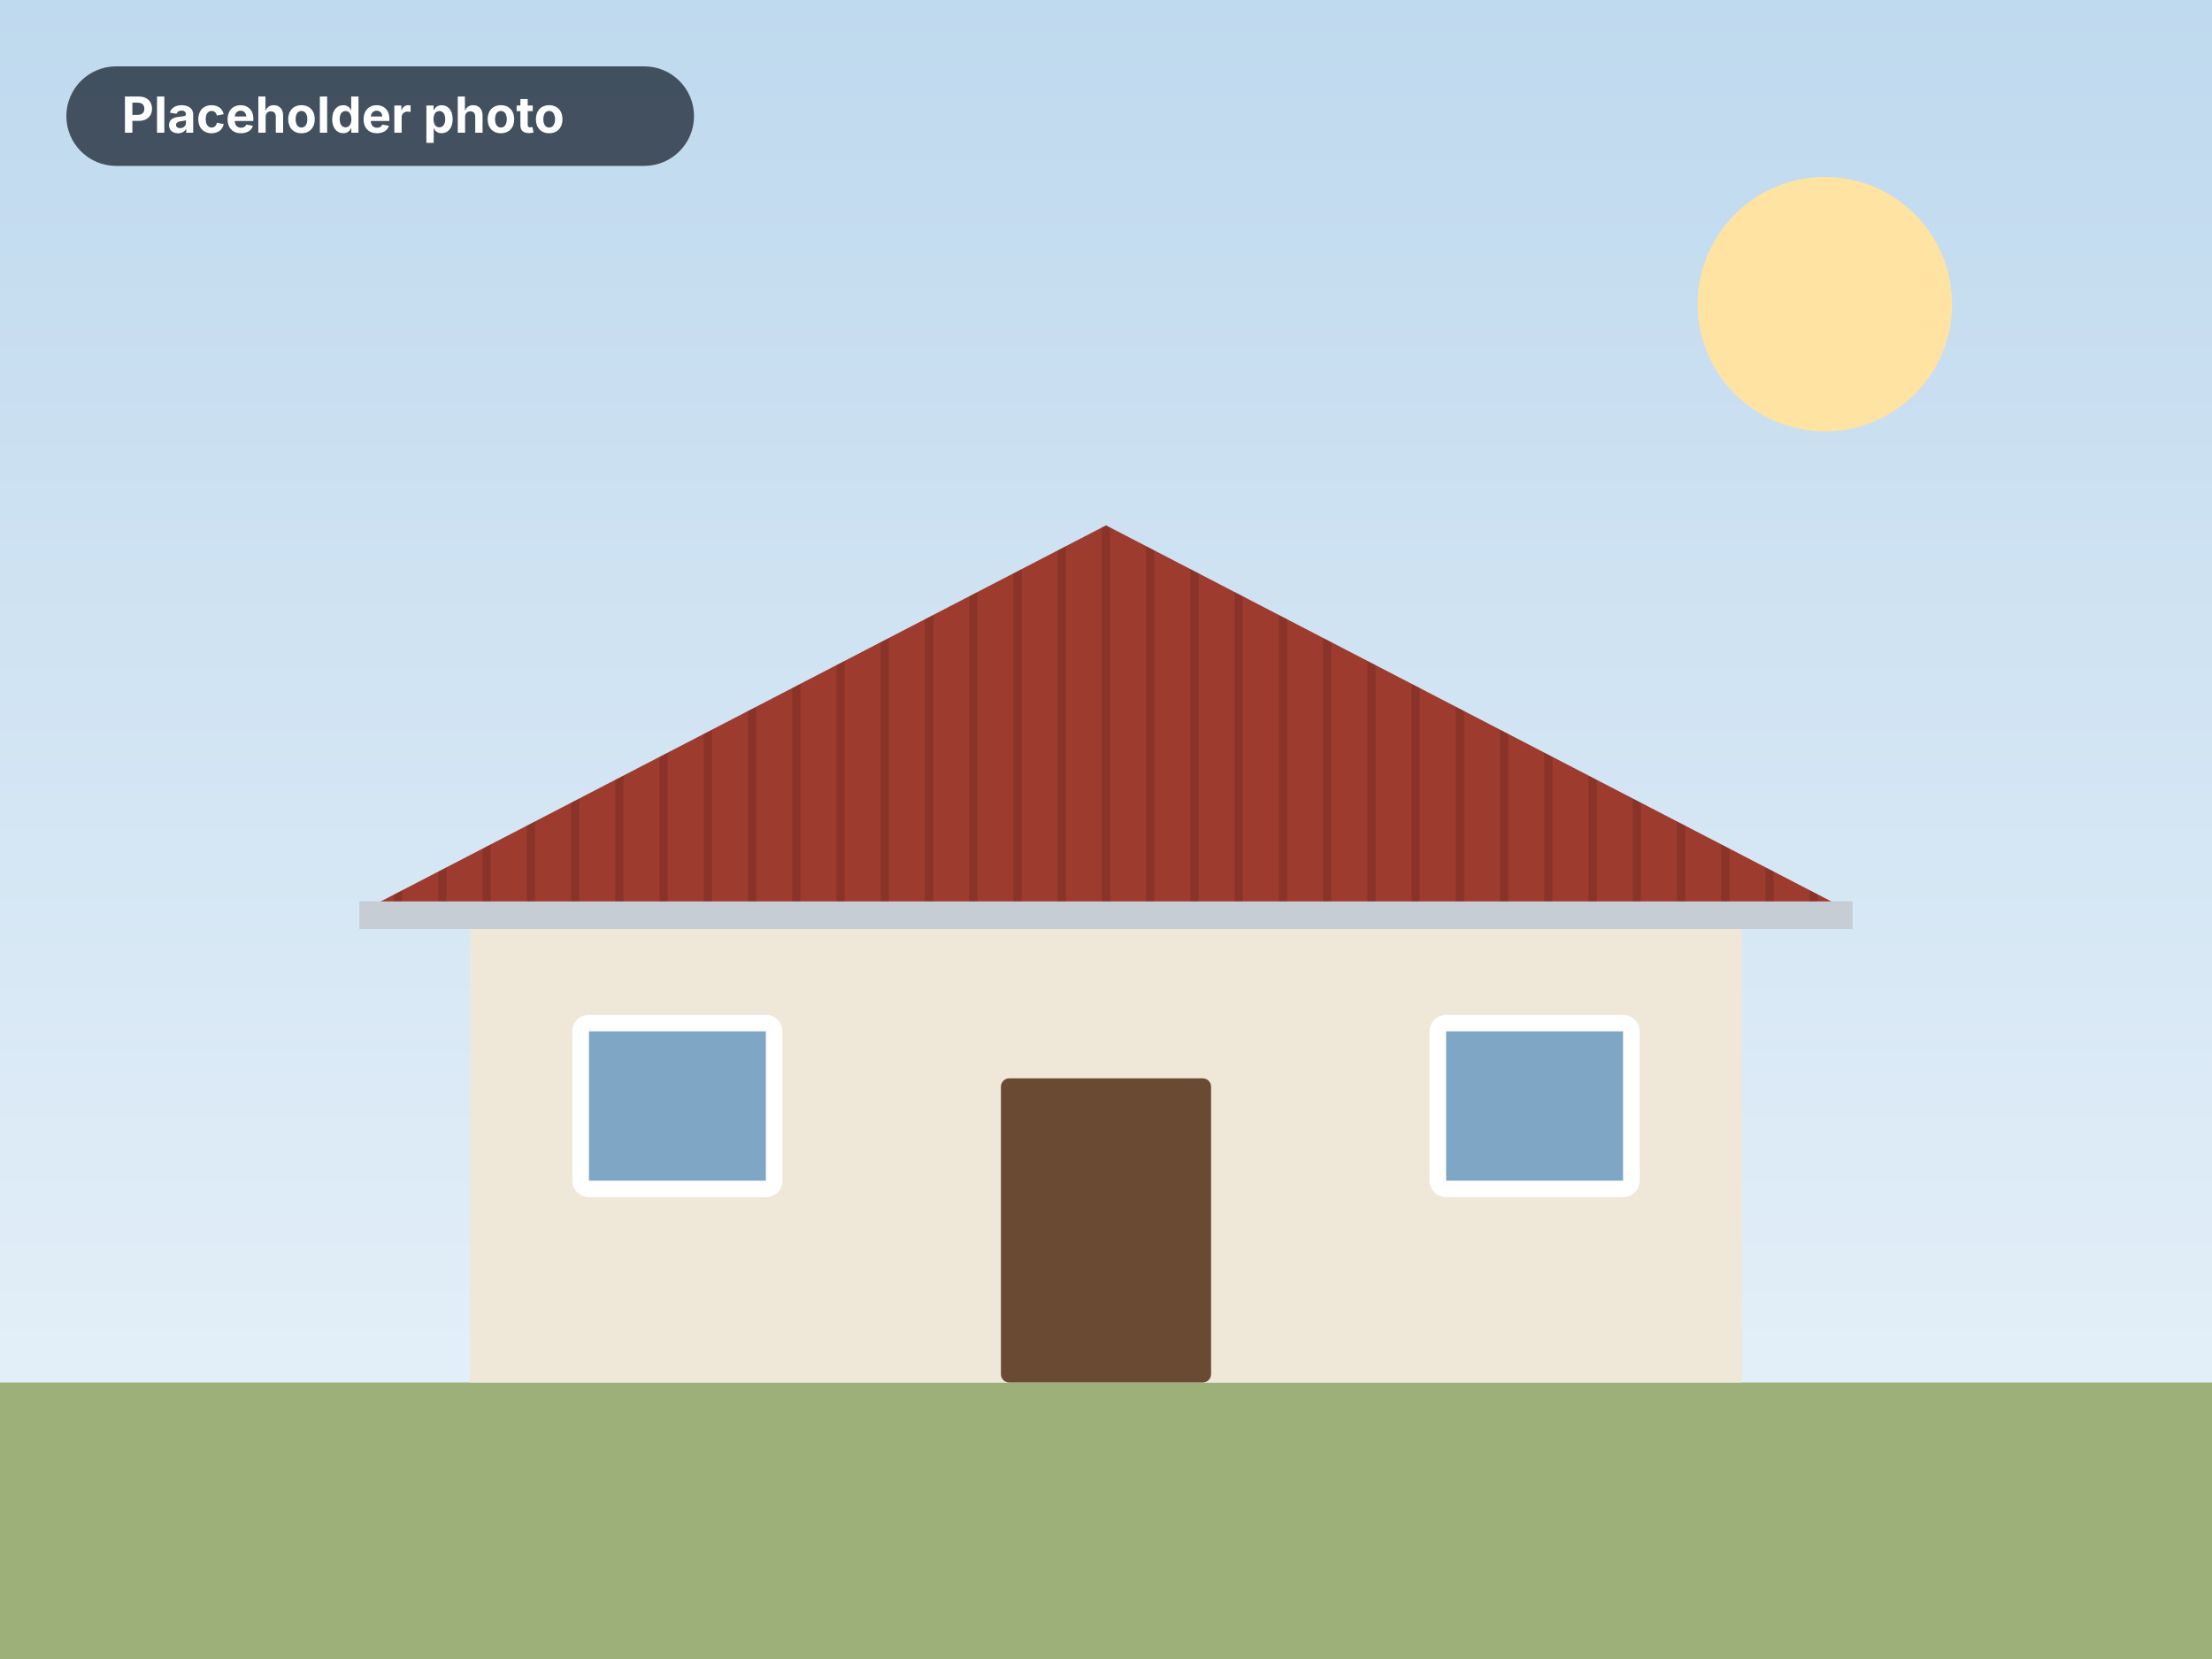
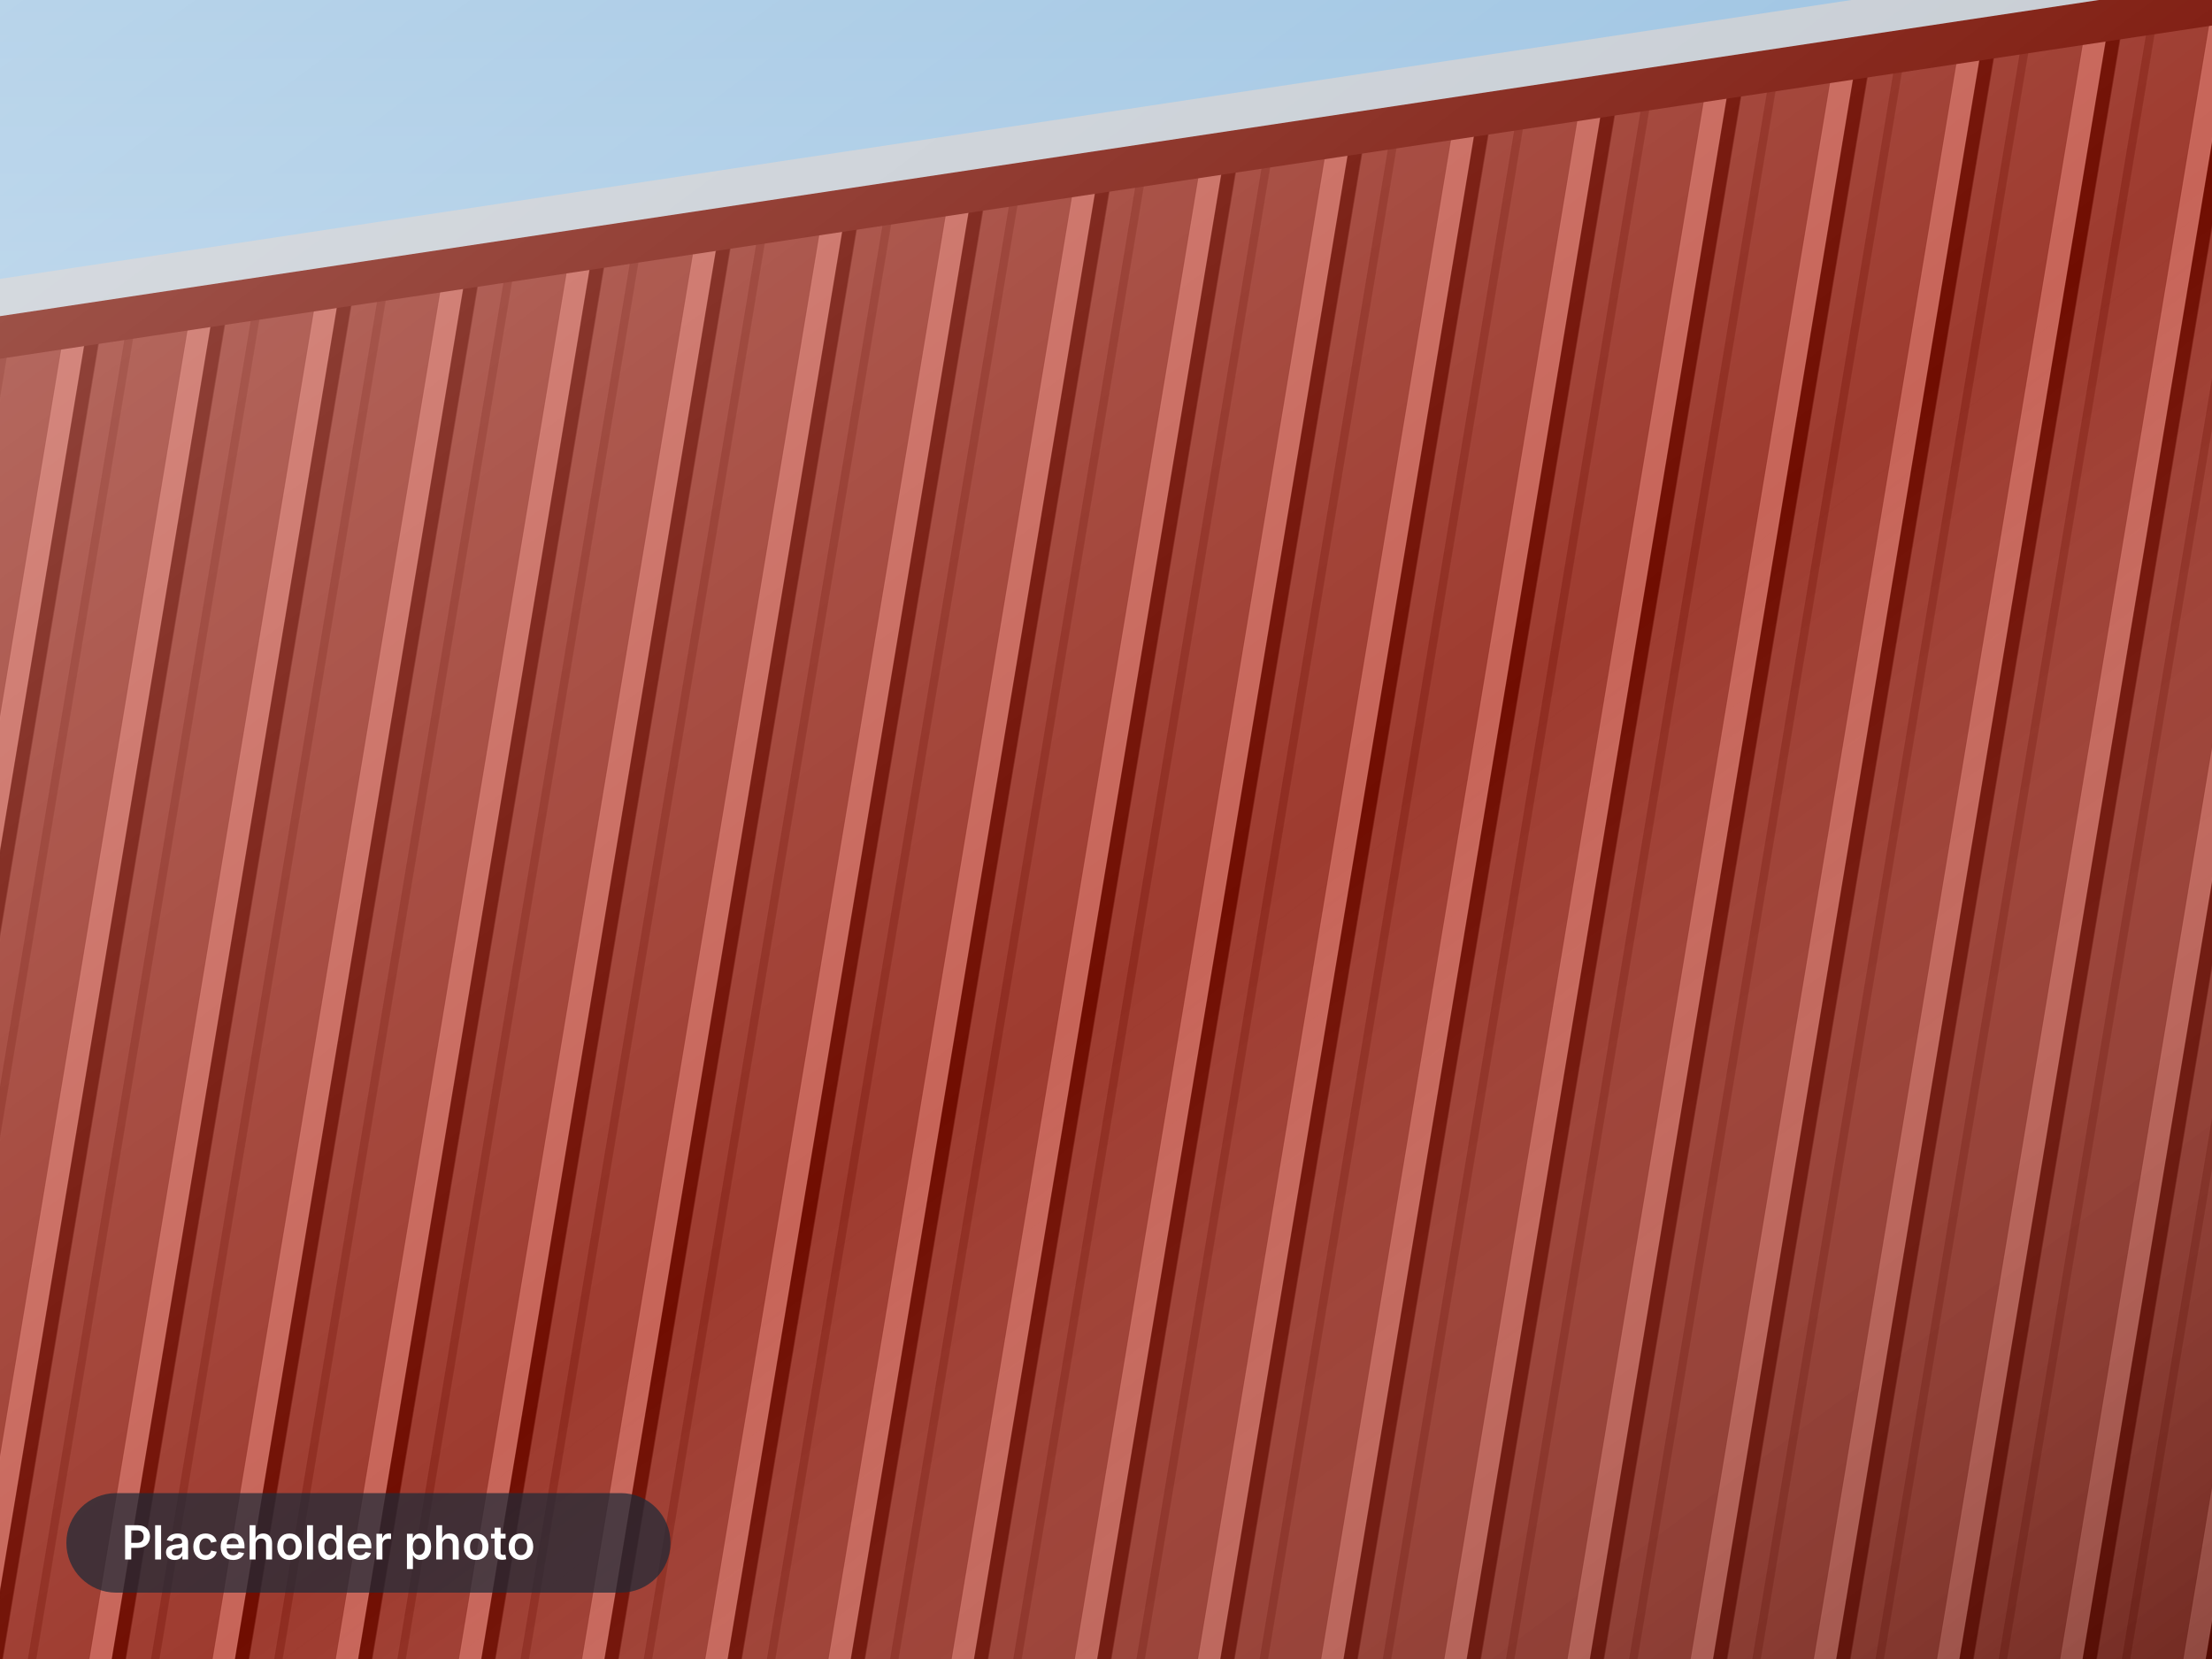
<svg xmlns="http://www.w3.org/2000/svg" viewBox="0 0 800 600" role="img" aria-label="Placeholder photo">
  <defs>
-     <linearGradient id="s" x1="0" y1="0" x2="0" y2="1">
-       <stop offset="0" stop-color="#BFD9EE" />
-       <stop offset="1" stop-color="#EAF3FA" />
+     <pattern id="p0t" width="44" height="200" patternUnits="userSpaceOnUse">
+       <rect width="44" height="200" fill="#9E3B2F" />
+       <rect x="0" width="8" height="200" fill="#c76458" />
+       <rect x="8" width="5" height="200" fill="#700d01" />
+       <rect x="22" width="3" height="200" fill="#8f2c20" />
+     </pattern>
+     <linearGradient id="p0sky" x1="0" y1="0" x2="0" y2="1">
+       <stop offset="0" stop-color="#9CC3E2" />
+       <stop offset="1" stop-color="#E4EEF6" />
    </linearGradient>
-     <clipPath id="r">
-       <polygon points="130,330 400,190 670,330" />
-     </clipPath>
+     <linearGradient id="p0light" x1="0" y1="0" x2="1" y2="1">
+       <stop offset="0" stop-color="#fff" stop-opacity=".28" />
+       <stop offset=".55" stop-color="#fff" stop-opacity="0" />
+       <stop offset="1" stop-color="#000" stop-opacity=".28" />
+     </linearGradient>
+     <filter id="p0n">
+       <feTurbulence type="fractalNoise" baseFrequency="1.6" numOctaves="2" seed="4" />
+       <feColorMatrix values="0 0 0 0 0  0 0 0 0 0  0 0 0 0 0  0 0 0 .18 0" />
+       <feComposite in2="SourceGraphic" operator="in" />
+     </filter>
  </defs>
-   <rect width="800" height="600" fill="url(#s)" />
-   <circle cx="660" cy="110" r="46" fill="#FFE3A3" />
-   <rect y="500" width="800" height="100" fill="#9DB07A" />
-   <rect x="170" y="330" width="460" height="170" fill="#EFE7D8" />
-   <rect x="210" y="370" width="70" height="60" rx="3" fill="#7FA6C4" stroke="#fff" stroke-width="6" />
-   <rect x="520" y="370" width="70" height="60" rx="3" fill="#7FA6C4" stroke="#fff" stroke-width="6" />
-   <rect x="362" y="390" width="76" height="110" rx="3" fill="#6B4A33" />
-   <polygon points="130,330 400,190 670,330" fill="#9E3B2F" />
-   <g clip-path="url(#r)">
-     <line x1="144" y1="330" x2="144" y2="190" stroke="rgba(0,0,0,.13)" stroke-width="3" />
-     <line x1="160" y1="330" x2="160" y2="190" stroke="rgba(0,0,0,.13)" stroke-width="3" />
-     <line x1="176" y1="330" x2="176" y2="190" stroke="rgba(0,0,0,.13)" stroke-width="3" />
-     <line x1="192" y1="330" x2="192" y2="190" stroke="rgba(0,0,0,.13)" stroke-width="3" />
-     <line x1="208" y1="330" x2="208" y2="190" stroke="rgba(0,0,0,.13)" stroke-width="3" />
-     <line x1="224" y1="330" x2="224" y2="190" stroke="rgba(0,0,0,.13)" stroke-width="3" />
-     <line x1="240" y1="330" x2="240" y2="190" stroke="rgba(0,0,0,.13)" stroke-width="3" />
-     <line x1="256" y1="330" x2="256" y2="190" stroke="rgba(0,0,0,.13)" stroke-width="3" />
-     <line x1="272" y1="330" x2="272" y2="190" stroke="rgba(0,0,0,.13)" stroke-width="3" />
-     <line x1="288" y1="330" x2="288" y2="190" stroke="rgba(0,0,0,.13)" stroke-width="3" />
-     <line x1="304" y1="330" x2="304" y2="190" stroke="rgba(0,0,0,.13)" stroke-width="3" />
-     <line x1="320" y1="330" x2="320" y2="190" stroke="rgba(0,0,0,.13)" stroke-width="3" />
-     <line x1="336" y1="330" x2="336" y2="190" stroke="rgba(0,0,0,.13)" stroke-width="3" />
-     <line x1="352" y1="330" x2="352" y2="190" stroke="rgba(0,0,0,.13)" stroke-width="3" />
-     <line x1="368" y1="330" x2="368" y2="190" stroke="rgba(0,0,0,.13)" stroke-width="3" />
-     <line x1="384" y1="330" x2="384" y2="190" stroke="rgba(0,0,0,.13)" stroke-width="3" />
-     <line x1="400" y1="330" x2="400" y2="190" stroke="rgba(0,0,0,.13)" stroke-width="3" />
-     <line x1="416" y1="330" x2="416" y2="190" stroke="rgba(0,0,0,.13)" stroke-width="3" />
-     <line x1="432" y1="330" x2="432" y2="190" stroke="rgba(0,0,0,.13)" stroke-width="3" />
-     <line x1="448" y1="330" x2="448" y2="190" stroke="rgba(0,0,0,.13)" stroke-width="3" />
-     <line x1="464" y1="330" x2="464" y2="190" stroke="rgba(0,0,0,.13)" stroke-width="3" />
-     <line x1="480" y1="330" x2="480" y2="190" stroke="rgba(0,0,0,.13)" stroke-width="3" />
-     <line x1="496" y1="330" x2="496" y2="190" stroke="rgba(0,0,0,.13)" stroke-width="3" />
-     <line x1="512" y1="330" x2="512" y2="190" stroke="rgba(0,0,0,.13)" stroke-width="3" />
-     <line x1="528" y1="330" x2="528" y2="190" stroke="rgba(0,0,0,.13)" stroke-width="3" />
-     <line x1="544" y1="330" x2="544" y2="190" stroke="rgba(0,0,0,.13)" stroke-width="3" />
-     <line x1="560" y1="330" x2="560" y2="190" stroke="rgba(0,0,0,.13)" stroke-width="3" />
-     <line x1="576" y1="330" x2="576" y2="190" stroke="rgba(0,0,0,.13)" stroke-width="3" />
-     <line x1="592" y1="330" x2="592" y2="190" stroke="rgba(0,0,0,.13)" stroke-width="3" />
-     <line x1="608" y1="330" x2="608" y2="190" stroke="rgba(0,0,0,.13)" stroke-width="3" />
-     <line x1="624" y1="330" x2="624" y2="190" stroke="rgba(0,0,0,.13)" stroke-width="3" />
-     <line x1="640" y1="330" x2="640" y2="190" stroke="rgba(0,0,0,.13)" stroke-width="3" />
-     <line x1="656" y1="330" x2="656" y2="190" stroke="rgba(0,0,0,.13)" stroke-width="3" />
+   <rect width="800" height="600" fill="url(#p0sky)" />
+   <g transform="translate(-160 150) skewX(-18) rotate(-9)">
+     <rect width="1300" height="700" fill="url(#p0t)" />
+     <rect x="0" y="-14" width="1300" height="18" fill="#7f1c10" />
+     <rect x="0" y="-26" width="1300" height="14" fill="#C7CDD4" />
  </g>
-   <rect x="130" y="326" width="540" height="10" fill="#C7CDD4" />
-   <rect x="24" y="24" rx="18" width="227" height="36" fill="rgba(30,42,56,.78)" />
-   <text x="44" y="48" font-family="Inter, Arial, sans-serif" font-size="18" font-weight="700" fill="#fff">Placeholder photo</text>
+   <rect width="800" height="600" fill="url(#p0light)" />
+   <rect x="24" y="540" rx="18" width="218.5" height="36" fill="rgba(30,42,56,.72)" />
+   <text x="44" y="564" font-family="Inter, Arial, sans-serif" font-size="17" font-weight="600" fill="#fff">Placeholder photo</text>
</svg>
